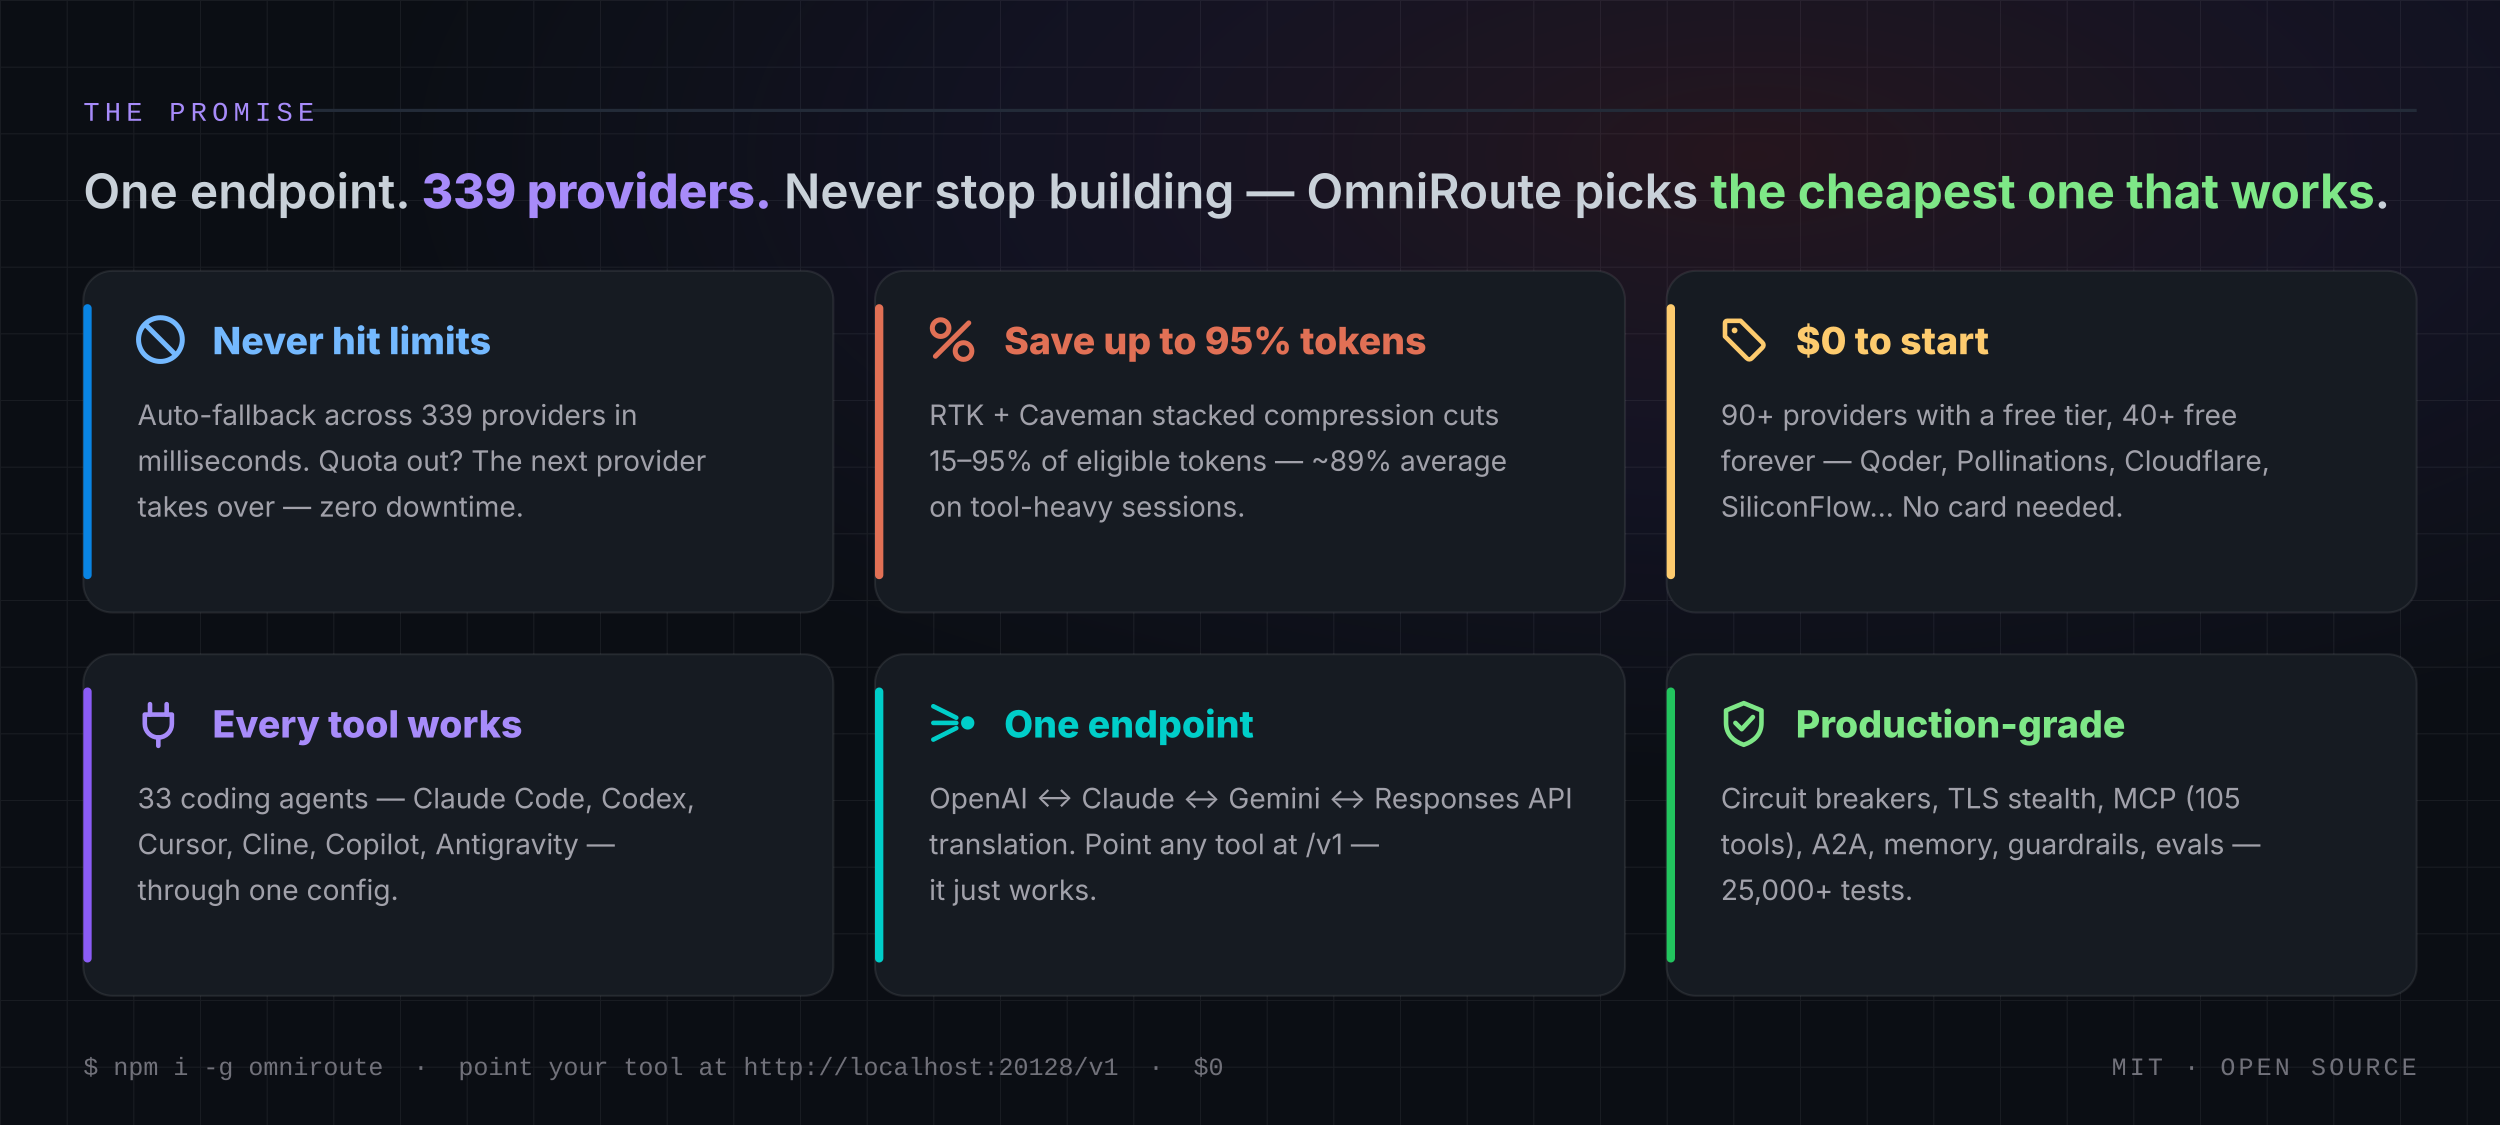
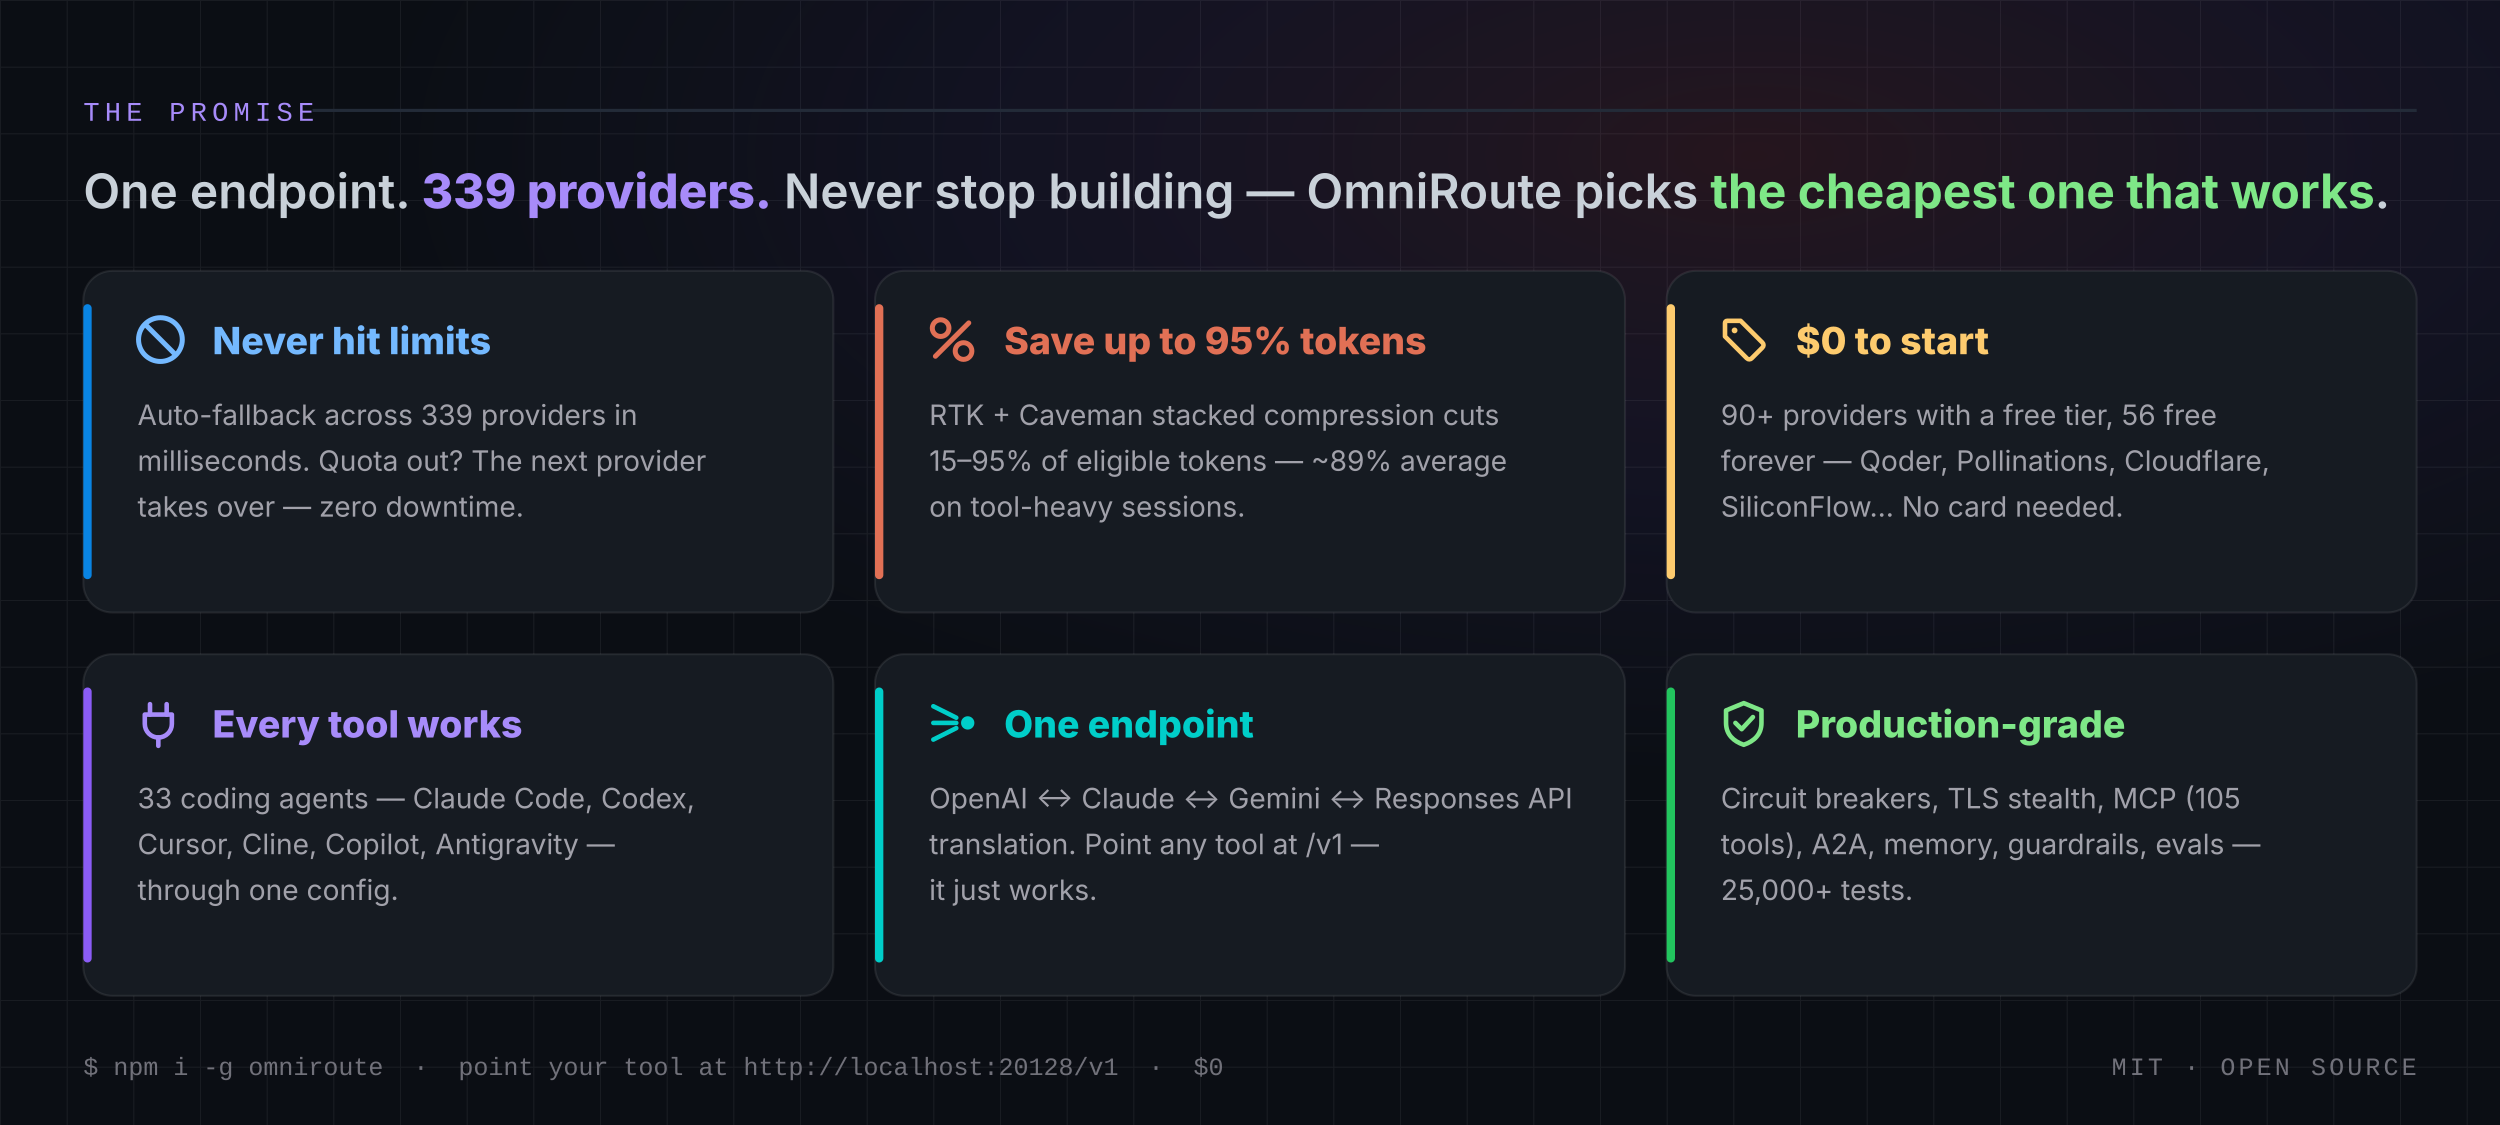
- <svg xmlns="http://www.w3.org/2000/svg" viewBox="0 0 1200 540" role="img" aria-label="The OmniRoute promise: one endpoint, 339 providers — never stop building, OmniRoute picks the cheapest one that works. Six pillars. Never hit limits: auto-fallback across 339 providers in milliseconds, quota out means the next provider takes over with zero downtime. Save up to 95 percent of tokens: RTK plus Caveman stacked compression cuts 15 to 95 percent of eligible tokens, about 89 percent average on tool-heavy sessions. Zero dollars to start: 90+ providers with a free tier, 40+ free forever — Qoder, Pollinations, Cloudflare, SiliconFlow — no card needed. Every tool works: 33 coding agents including Claude Code, Codex, Cursor, Cline, Copilot and Antigravity through one config. One endpoint: OpenAI, Claude, Gemini and Responses API translation — point any tool at /v1 and it just works. Production-grade: circuit breakers, TLS stealth, MCP with 105 tools, A2A, memory, guardrails, evals — 25,000+ tests.">
+ <svg xmlns="http://www.w3.org/2000/svg" viewBox="0 0 1200 540" role="img" aria-label="The OmniRoute promise: one endpoint, 339 providers — never stop building, OmniRoute picks the cheapest one that works. Six pillars. Never hit limits: auto-fallback across 339 providers in milliseconds, quota out means the next provider takes over with zero downtime. Save up to 95 percent of tokens: RTK plus Caveman stacked compression cuts 15 to 95 percent of eligible tokens, about 89 percent average on tool-heavy sessions. Zero dollars to start: 90+ providers with a free tier, 56 free forever — Qoder, Pollinations, Cloudflare, SiliconFlow — no card needed. Every tool works: 33 coding agents including Claude Code, Codex, Cursor, Cline, Copilot and Antigravity through one config. One endpoint: OpenAI, Claude, Gemini and Responses API translation — point any tool at /v1 and it just works. Production-grade: circuit breakers, TLS stealth, MCP with 105 tools, A2A, memory, guardrails, evals — 25,000+ tests.">
  <defs>
    <pattern id="gridPaperP" width="32" height="32" patternUnits="userSpaceOnUse">
      <path d="M 32 0 L 0 0 0 32" fill="none" stroke="#ffffff" stroke-opacity="0.06" stroke-width="1" />
    </pattern>
    <radialGradient id="bgGlowP" cx="70%" cy="14%" r="55%">
      <stop offset="0%" stop-color="#e54d5e" stop-opacity="0.12" />
      <stop offset="55%" stop-color="#8b5cf6" stop-opacity="0.06" />
      <stop offset="100%" stop-color="#6366f1" stop-opacity="0" />
    </radialGradient>
  </defs>
  <rect width="1200" height="540" fill="#0b0e14" />
  <rect width="1200" height="540" fill="url(#gridPaperP)" />
  <rect width="1200" height="540" fill="url(#bgGlowP)" />
  <g>
    <text x="40" y="58" font-family="Consolas, 'Courier New', monospace" font-size="13" letter-spacing="2.5" fill="#a78bfa">THE PROMISE</text>
    <line x1="150" y1="53" x2="1160" y2="53" stroke="#232b38" stroke-width="1.5" />
  </g>
  <g>
    <text x="40" y="100" font-family="Inter, 'Segoe UI', Arial, Helvetica, system-ui, sans-serif" font-size="23" font-weight="600" fill="#c9d1d9">One endpoint. <tspan fill="#a78bfa" font-weight="800">339 providers.</tspan> Never stop building — OmniRoute picks <tspan fill="#7ee787" font-weight="700">the cheapest one that works</tspan>.</text>
  </g>
  <g font-family="Inter, 'Segoe UI', Arial, Helvetica, system-ui, sans-serif">
    <g>
      <rect x="40" y="130" width="360" height="164" rx="14" fill="#161b22" stroke="#ffffff" stroke-opacity="0.08" stroke-width="1" />
      <rect x="40" y="130" width="360" height="164" rx="14" fill="none" stroke="#74b9ff" stroke-width="1.5" opacity="0">
        <animate attributeName="opacity" values="0;0.9;0;0" keyTimes="0;0.055;0.12;1" dur="12s" begin="3s" repeatCount="indefinite" />
      </rect>
      <rect x="40" y="146" width="4" height="132" rx="2" fill="#0984e3" />
      <g transform="translate(66,152)" stroke="#74b9ff" stroke-width="2.4" fill="none" stroke-linecap="round">
        <circle cx="11" cy="11" r="10.5" />
        <line x1="3.9" y1="3.9" x2="18.1" y2="18.1" />
      </g>
      <text x="102" y="170" font-size="18" font-weight="800" fill="#74b9ff">Never hit limits</text>
      <text x="66" y="204" font-size="13.5" fill="#a1a1aa">Auto-fallback across 339 providers in</text>
      <text x="66" y="226" font-size="13.5" fill="#a1a1aa">milliseconds. Quota out? The next provider</text>
      <text x="66" y="248" font-size="13.5" fill="#a1a1aa">takes over — zero downtime.</text>
    </g>
    <g>
      <rect x="420" y="130" width="360" height="164" rx="14" fill="#161b22" stroke="#ffffff" stroke-opacity="0.08" stroke-width="1" />
      <rect x="420" y="130" width="360" height="164" rx="14" fill="none" stroke="#e17055" stroke-width="1.5" opacity="0">
        <animate attributeName="opacity" values="0;0;0.9;0;0" keyTimes="0;0.167;0.222;0.287;1" dur="12s" begin="3s" repeatCount="indefinite" />
      </rect>
      <rect x="420" y="146" width="4" height="132" rx="2" fill="#e17055" />
      <g transform="translate(446,152)" stroke="#e17055" stroke-width="2.4" fill="none" stroke-linecap="round">
        <circle cx="5.5" cy="5.5" r="4" />
        <circle cx="16.5" cy="16.5" r="4" />
        <line x1="19" y1="3" x2="3" y2="19" />
      </g>
      <text x="482" y="170" font-size="18" font-weight="800" fill="#e17055">Save up to 95% tokens</text>
      <text x="446" y="204" font-size="13.5" fill="#a1a1aa">RTK + Caveman stacked compression cuts</text>
      <text x="446" y="226" font-size="13.5" fill="#a1a1aa">15–95% of eligible tokens — ~89% average</text>
      <text x="446" y="248" font-size="13.5" fill="#a1a1aa">on tool-heavy sessions.</text>
    </g>
    <g>
      <rect x="800" y="130" width="360" height="164" rx="14" fill="#161b22" stroke="#ffffff" stroke-opacity="0.08" stroke-width="1" />
      <rect x="800" y="130" width="360" height="164" rx="14" fill="none" stroke="#fdcb6e" stroke-width="1.5" opacity="0">
        <animate attributeName="opacity" values="0;0;0.9;0;0" keyTimes="0;0.334;0.389;0.454;1" dur="12s" begin="3s" repeatCount="indefinite" />
      </rect>
      <rect x="800" y="146" width="4" height="132" rx="2" fill="#fdcb6e" />
      <g transform="translate(826,152)" stroke="#fdcb6e" stroke-width="2.2" fill="none" stroke-linecap="round" stroke-linejoin="round">
        <path d="M 2,9.5 L 2,3 A 1,1 0 0 1 3,2 L 9.5,2 L 20,12.5 A 1.6,1.6 0 0 1 20,14.8 L 14.8,20 A 1.6,1.6 0 0 1 12.5,20 Z" />
        <circle cx="6.6" cy="6.6" r="1.4" fill="#fdcb6e" stroke="none" />
      </g>
      <text x="862" y="170" font-size="18" font-weight="800" fill="#fdcb6e">$0 to start</text>
-       <text x="826" y="204" font-size="13.5" fill="#a1a1aa">90+ providers with a free tier, 40+ free</text>
+       <text x="826" y="204" font-size="13.5" fill="#a1a1aa">90+ providers with a free tier, 56 free</text>
      <text x="826" y="226" font-size="13.5" fill="#a1a1aa">forever — Qoder, Pollinations, Cloudflare,</text>
      <text x="826" y="248" font-size="13.5" fill="#a1a1aa">SiliconFlow… No card needed.</text>
    </g>
    <g>
      <rect x="40" y="314" width="360" height="164" rx="14" fill="#161b22" stroke="#ffffff" stroke-opacity="0.08" stroke-width="1" />
      <rect x="40" y="314" width="360" height="164" rx="14" fill="none" stroke="#a78bfa" stroke-width="1.5" opacity="0">
        <animate attributeName="opacity" values="0;0;0.9;0;0" keyTimes="0;0.5;0.555;0.62;1" dur="12s" begin="3s" repeatCount="indefinite" />
      </rect>
      <rect x="40" y="330" width="4" height="132" rx="2" fill="#8b5cf6" />
      <g transform="translate(66,336)" stroke="#a78bfa" stroke-width="2.2" fill="none" stroke-linecap="round" stroke-linejoin="round">
        <path d="M 6,2 L 6,7 M 14,2 L 14,7" />
        <path d="M 3.5,7 L 16.5,7 L 16.5,11.5 A 6.5,6.5 0 0 1 10,18 A 6.5,6.5 0 0 1 3.5,11.5 Z" />
        <path d="M 10,18 L 10,22" />
      </g>
      <text x="102" y="354" font-size="18" font-weight="800" fill="#a78bfa">Every tool works</text>
      <text x="66" y="388" font-size="13.5" fill="#a1a1aa">33 coding agents — Claude Code, Codex,</text>
      <text x="66" y="410" font-size="13.5" fill="#a1a1aa">Cursor, Cline, Copilot, Antigravity —</text>
      <text x="66" y="432" font-size="13.5" fill="#a1a1aa">through one config.</text>
    </g>
    <g>
      <rect x="420" y="314" width="360" height="164" rx="14" fill="#161b22" stroke="#ffffff" stroke-opacity="0.08" stroke-width="1" />
      <rect x="420" y="314" width="360" height="164" rx="14" fill="none" stroke="#00cec9" stroke-width="1.5" opacity="0">
        <animate attributeName="opacity" values="0;0;0.9;0;0" keyTimes="0;0.667;0.722;0.787;1" dur="12s" begin="3s" repeatCount="indefinite" />
      </rect>
      <rect x="420" y="330" width="4" height="132" rx="2" fill="#00cec9" />
      <g transform="translate(446,336)" stroke="#00cec9" stroke-width="2.2" fill="none" stroke-linecap="round">
        <path d="M 2,3 L 13,8.5 M 2,11 L 13,11 M 2,19 L 13,13.5" />
        <circle cx="18.5" cy="11" r="3.2" fill="#00cec9" stroke="none" />
      </g>
      <text x="482" y="354" font-size="18" font-weight="800" fill="#00cec9">One endpoint</text>
      <text x="446" y="388" font-size="13.5" fill="#a1a1aa">OpenAI ↔ Claude ↔ Gemini ↔ Responses API</text>
      <text x="446" y="410" font-size="13.5" fill="#a1a1aa">translation. Point any tool at /v1 —</text>
      <text x="446" y="432" font-size="13.5" fill="#a1a1aa">it just works.</text>
    </g>
    <g>
      <rect x="800" y="314" width="360" height="164" rx="14" fill="#161b22" stroke="#ffffff" stroke-opacity="0.08" stroke-width="1" />
      <rect x="800" y="314" width="360" height="164" rx="14" fill="none" stroke="#7ee787" stroke-width="1.5" opacity="0">
        <animate attributeName="opacity" values="0;0;0.9;0;0" keyTimes="0;0.834;0.889;0.954;1" dur="12s" begin="3s" repeatCount="indefinite" />
      </rect>
      <rect x="800" y="330" width="4" height="132" rx="2" fill="#22c55e" />
      <g transform="translate(826,336)" stroke="#7ee787" stroke-width="2.2" fill="none" stroke-linecap="round" stroke-linejoin="round">
        <path d="M 11,1.5 L 19.5,5 L 19.5,11 C 19.5,16.5 16,19.8 11,21.5 C 6,19.8 2.5,16.5 2.5,11 L 2.5,5 Z" />
        <path d="M 7,11 L 10,14 L 15.4,8.2" />
      </g>
      <text x="862" y="354" font-size="18" font-weight="800" fill="#7ee787">Production-grade</text>
      <text x="826" y="388" font-size="13.5" fill="#a1a1aa">Circuit breakers, TLS stealth, MCP (105</text>
      <text x="826" y="410" font-size="13.5" fill="#a1a1aa">tools), A2A, memory, guardrails, evals —</text>
      <text x="826" y="432" font-size="13.5" fill="#a1a1aa">25,000+ tests.</text>
    </g>
  </g>
  <g>
    <text x="40" y="516" font-family="Consolas, 'Courier New', monospace" font-size="12" fill="#71717a">$ npm i -g omniroute  ·  point your tool at http://localhost:20128/v1  ·  $0</text>
    <text x="1160" y="516" text-anchor="end" font-family="Consolas, 'Courier New', monospace" font-size="12" letter-spacing="1.5" fill="#71717a">MIT · OPEN SOURCE</text>
  </g>
</svg>
